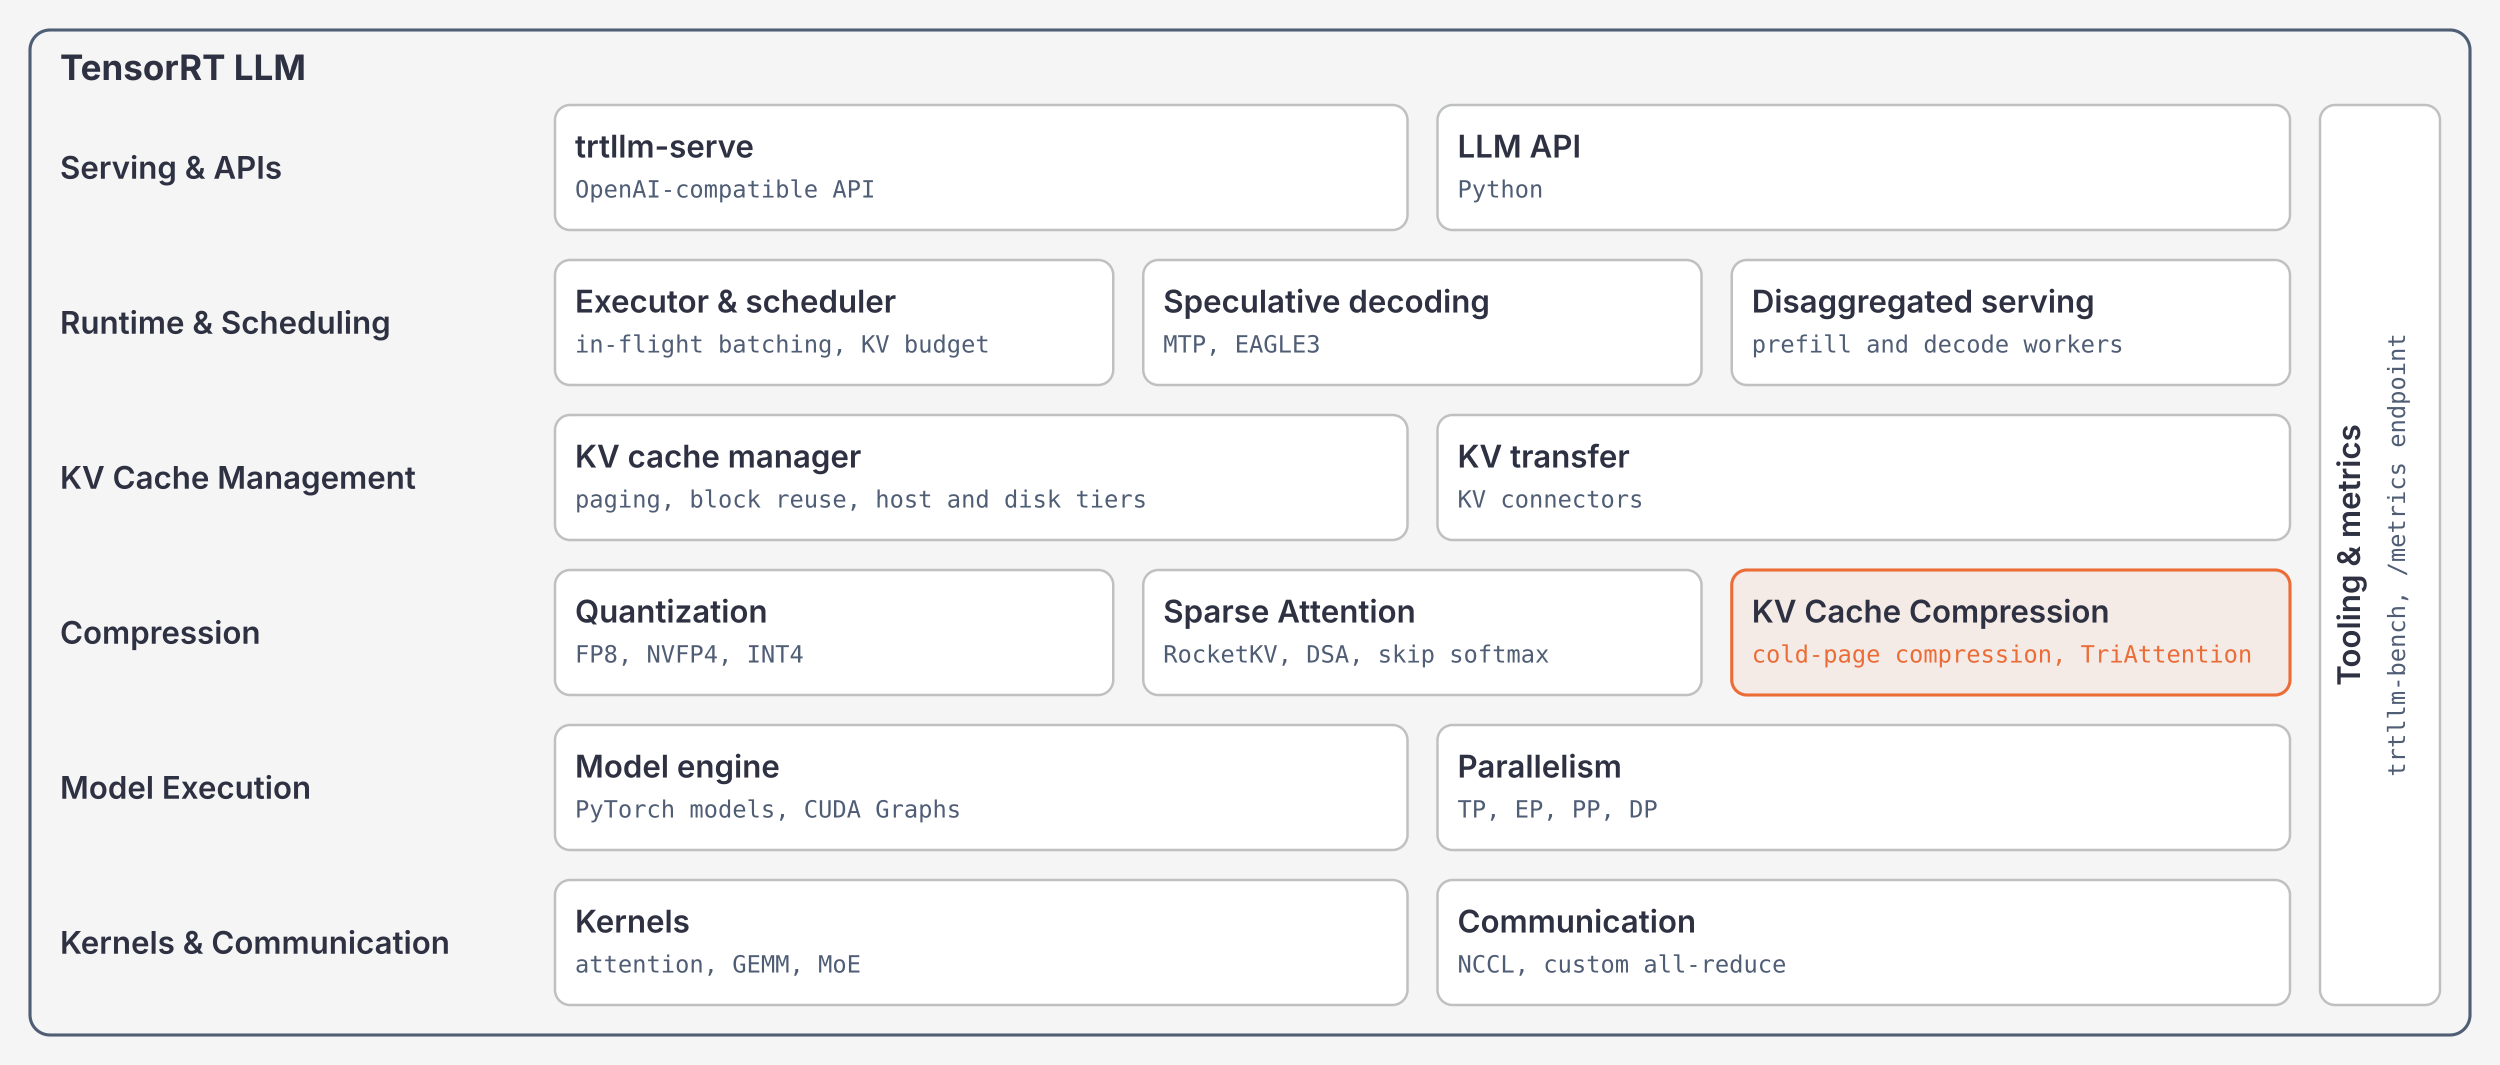
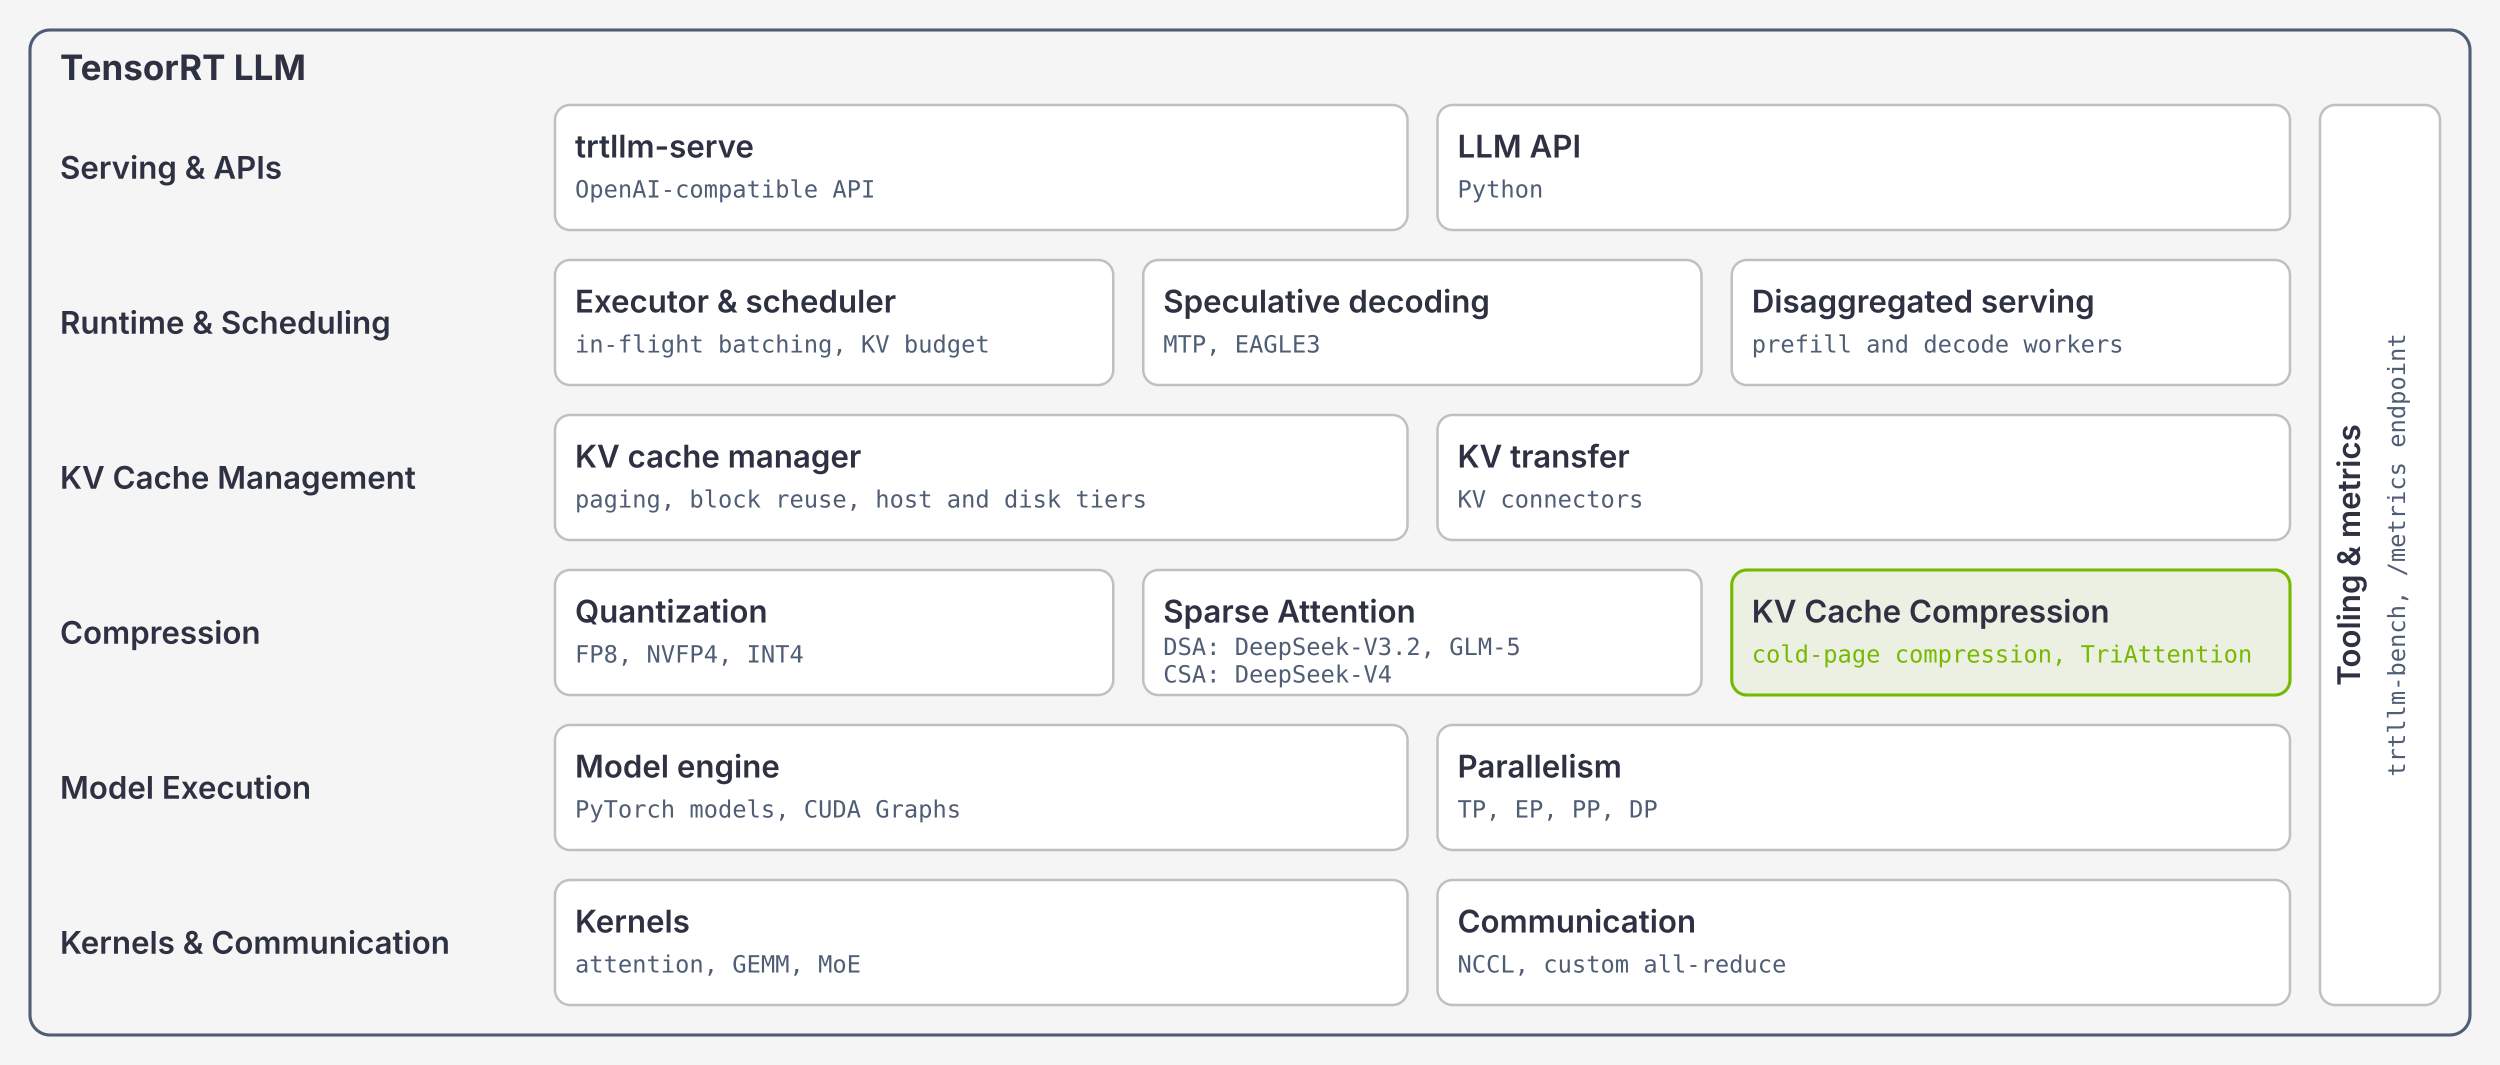
<svg xmlns="http://www.w3.org/2000/svg" width="1000" height="426" viewBox="0 0 1000 426" font-family="'Geist','Inter',system-ui,-apple-system,'Segoe UI',sans-serif">
  <rect width="1000" height="426" fill="#f5f5f5" />
  <rect x="12" y="12" width="976" height="402" rx="8" fill="none" stroke="#4f5d75" stroke-width="1.25" />
  <text x="24" y="32" font-size="14" font-weight="700" fill="#2d3142">TensorRT LLM</text>
  <text x="24" y="71.5" font-size="12.5" font-weight="600" fill="#2d3142">Serving &amp; APIs</text>
  <rect x="222.0" y="42" width="341.0" height="50" rx="6" fill="#ffffff" stroke="#bfc0c0" stroke-width="1" />
  <text x="230.0" y="63" font-size="12.5" font-weight="600" fill="#2d3142">trtllm-serve</text>
  <text x="230.0" y="79" font-size="9.5" font-weight="500" font-family="'Geist Mono','SFMono-Regular',Menlo,Consolas,monospace" fill="#4f5d75">OpenAI-compatible API</text>
  <rect x="575.0" y="42" width="341.0" height="50" rx="6" fill="#ffffff" stroke="#bfc0c0" stroke-width="1" />
  <text x="583.0" y="63" font-size="12.5" font-weight="600" fill="#2d3142">LLM API</text>
  <text x="583.0" y="79" font-size="9.5" font-weight="500" font-family="'Geist Mono','SFMono-Regular',Menlo,Consolas,monospace" fill="#4f5d75">Python</text>
  <text x="24" y="133.5" font-size="12.5" font-weight="600" fill="#2d3142">Runtime &amp; Scheduling</text>
  <rect x="222.0" y="104" width="223.3" height="50" rx="6" fill="#ffffff" stroke="#bfc0c0" stroke-width="1" />
  <text x="230.0" y="125" font-size="12.5" font-weight="600" fill="#2d3142">Executor &amp; scheduler</text>
  <text x="230.0" y="141" font-size="9.5" font-weight="500" font-family="'Geist Mono','SFMono-Regular',Menlo,Consolas,monospace" fill="#4f5d75">in-flight batching, KV budget</text>
  <rect x="457.3" y="104" width="223.3" height="50" rx="6" fill="#ffffff" stroke="#bfc0c0" stroke-width="1" />
  <text x="465.3" y="125" font-size="12.5" font-weight="600" fill="#2d3142">Speculative decoding</text>
  <text x="465.3" y="141" font-size="9.5" font-weight="500" font-family="'Geist Mono','SFMono-Regular',Menlo,Consolas,monospace" fill="#4f5d75">MTP, EAGLE3</text>
  <rect x="692.7" y="104" width="223.3" height="50" rx="6" fill="#ffffff" stroke="#bfc0c0" stroke-width="1" />
  <text x="700.7" y="125" font-size="12.5" font-weight="600" fill="#2d3142">Disaggregated serving</text>
  <text x="700.7" y="141" font-size="9.5" font-weight="500" font-family="'Geist Mono','SFMono-Regular',Menlo,Consolas,monospace" fill="#4f5d75">prefill and decode workers</text>
  <text x="24" y="195.5" font-size="12.5" font-weight="600" fill="#2d3142">KV Cache Management</text>
  <rect x="222.0" y="166" width="341.0" height="50" rx="6" fill="#ffffff" stroke="#bfc0c0" stroke-width="1" />
  <text x="230.0" y="187" font-size="12.5" font-weight="600" fill="#2d3142">KV cache manager</text>
  <text x="230.0" y="203" font-size="9.5" font-weight="500" font-family="'Geist Mono','SFMono-Regular',Menlo,Consolas,monospace" fill="#4f5d75">paging, block reuse, host and disk tiers</text>
  <rect x="575.0" y="166" width="341.0" height="50" rx="6" fill="#ffffff" stroke="#bfc0c0" stroke-width="1" />
  <text x="583.0" y="187" font-size="12.5" font-weight="600" fill="#2d3142">KV transfer</text>
  <text x="583.0" y="203" font-size="9.5" font-weight="500" font-family="'Geist Mono','SFMono-Regular',Menlo,Consolas,monospace" fill="#4f5d75">KV connectors</text>
  <text x="24" y="257.5" font-size="12.5" font-weight="600" fill="#2d3142">Compression</text>
  <rect x="222.0" y="228" width="223.3" height="50" rx="6" fill="#ffffff" stroke="#bfc0c0" stroke-width="1" />
  <text x="230.0" y="249" font-size="12.5" font-weight="600" fill="#2d3142">Quantization</text>
  <text x="230.0" y="265" font-size="9.5" font-weight="500" font-family="'Geist Mono','SFMono-Regular',Menlo,Consolas,monospace" fill="#4f5d75">FP8, NVFP4, INT4</text>
  <rect x="457.3" y="228" width="223.3" height="50" rx="6" fill="#ffffff" stroke="#bfc0c0" stroke-width="1" />
  <text x="465.3" y="249" font-size="12.5" font-weight="600" fill="#2d3142">Sparse Attention</text>
-   <text x="465.3" y="265" font-size="9.5" font-weight="500" font-family="'Geist Mono','SFMono-Regular',Menlo,Consolas,monospace" fill="#4f5d75">RocketKV, DSA, skip softmax</text>
-   <rect x="692.7" y="228" width="223.3" height="50" rx="6" fill="rgba(235,108,54,0.08)" stroke="#eb6c36" stroke-width="1.25" />
+   <text x="465.3" y="262" font-size="9.5" font-weight="500" font-family="'Geist Mono','SFMono-Regular',Menlo,Consolas,monospace" fill="#4f5d75">DSA: DeepSeek-V3.2, GLM-5</text>
+   <text x="465.3" y="273" font-size="9.5" font-weight="500" font-family="'Geist Mono','SFMono-Regular',Menlo,Consolas,monospace" fill="#4f5d75">CSA: DeepSeek-V4</text>
+   <rect x="692.7" y="228" width="223.3" height="50" rx="6" fill="rgba(118,185,0,0.08)" stroke="#76B900" stroke-width="1.25" />
  <text x="700.7" y="249" font-size="12.5" font-weight="600" fill="#2d3142">KV Cache Compression</text>
-   <text x="700.7" y="265" font-size="9.5" font-weight="500" font-family="'Geist Mono','SFMono-Regular',Menlo,Consolas,monospace" fill="#eb6c36">cold-page compression, TriAttention</text>
+   <text x="700.7" y="265" font-size="9.5" font-weight="500" font-family="'Geist Mono','SFMono-Regular',Menlo,Consolas,monospace" fill="#76B900">cold-page compression, TriAttention</text>
  <text x="24" y="319.5" font-size="12.5" font-weight="600" fill="#2d3142">Model Execution</text>
  <rect x="222.0" y="290" width="341.0" height="50" rx="6" fill="#ffffff" stroke="#bfc0c0" stroke-width="1" />
  <text x="230.0" y="311" font-size="12.5" font-weight="600" fill="#2d3142">Model engine</text>
  <text x="230.0" y="327" font-size="9.5" font-weight="500" font-family="'Geist Mono','SFMono-Regular',Menlo,Consolas,monospace" fill="#4f5d75">PyTorch models, CUDA Graphs</text>
  <rect x="575.0" y="290" width="341.0" height="50" rx="6" fill="#ffffff" stroke="#bfc0c0" stroke-width="1" />
  <text x="583.0" y="311" font-size="12.5" font-weight="600" fill="#2d3142">Parallelism</text>
  <text x="583.0" y="327" font-size="9.5" font-weight="500" font-family="'Geist Mono','SFMono-Regular',Menlo,Consolas,monospace" fill="#4f5d75">TP, EP, PP, DP</text>
  <text x="24" y="381.5" font-size="12.5" font-weight="600" fill="#2d3142">Kernels &amp; Communication</text>
  <rect x="222.0" y="352" width="341.0" height="50" rx="6" fill="#ffffff" stroke="#bfc0c0" stroke-width="1" />
  <text x="230.0" y="373" font-size="12.5" font-weight="600" fill="#2d3142">Kernels</text>
  <text x="230.0" y="389" font-size="9.5" font-weight="500" font-family="'Geist Mono','SFMono-Regular',Menlo,Consolas,monospace" fill="#4f5d75">attention, GEMM, MoE</text>
  <rect x="575.0" y="352" width="341.0" height="50" rx="6" fill="#ffffff" stroke="#bfc0c0" stroke-width="1" />
  <text x="583.0" y="373" font-size="12.5" font-weight="600" fill="#2d3142">Communication</text>
  <text x="583.0" y="389" font-size="9.5" font-weight="500" font-family="'Geist Mono','SFMono-Regular',Menlo,Consolas,monospace" fill="#4f5d75">NCCL, custom all-reduce</text>
  <rect x="928" y="42" width="48" height="360" rx="6" fill="#ffffff" stroke="#bfc0c0" stroke-width="1" />
  <text x="0" y="0" font-size="12.5" font-weight="600" fill="#2d3142" text-anchor="middle" transform="translate(944.0,222.0) rotate(-90)">Tooling &amp; metrics</text>
  <text x="0" y="0" font-size="9.5" font-weight="500" font-family="'Geist Mono','SFMono-Regular',Menlo,Consolas,monospace" fill="#4f5d75" text-anchor="middle" transform="translate(962.0,222.0) rotate(-90)">trtllm-bench, /metrics endpoint</text>
</svg>
